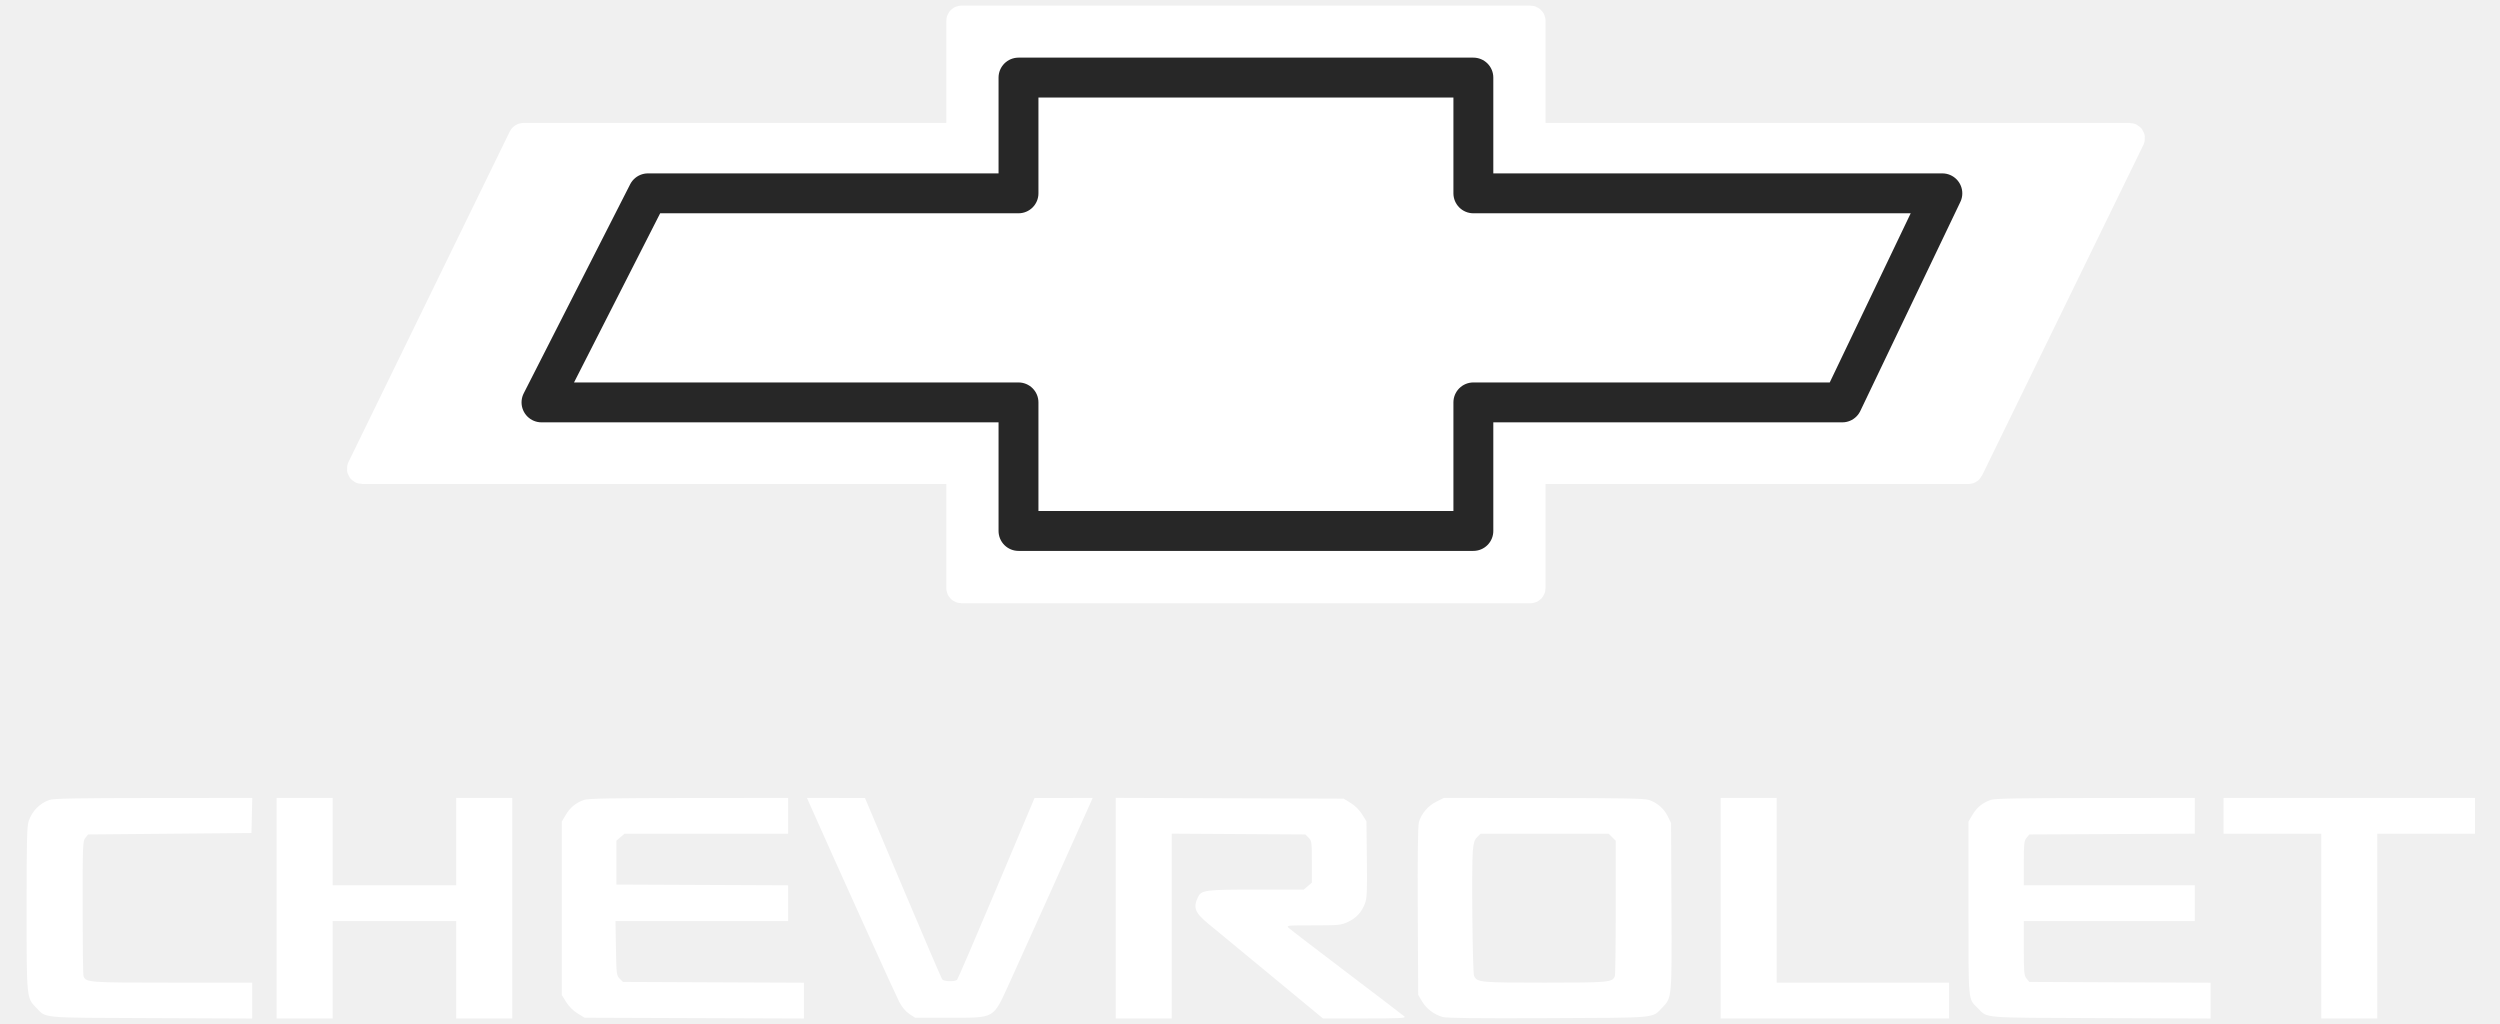
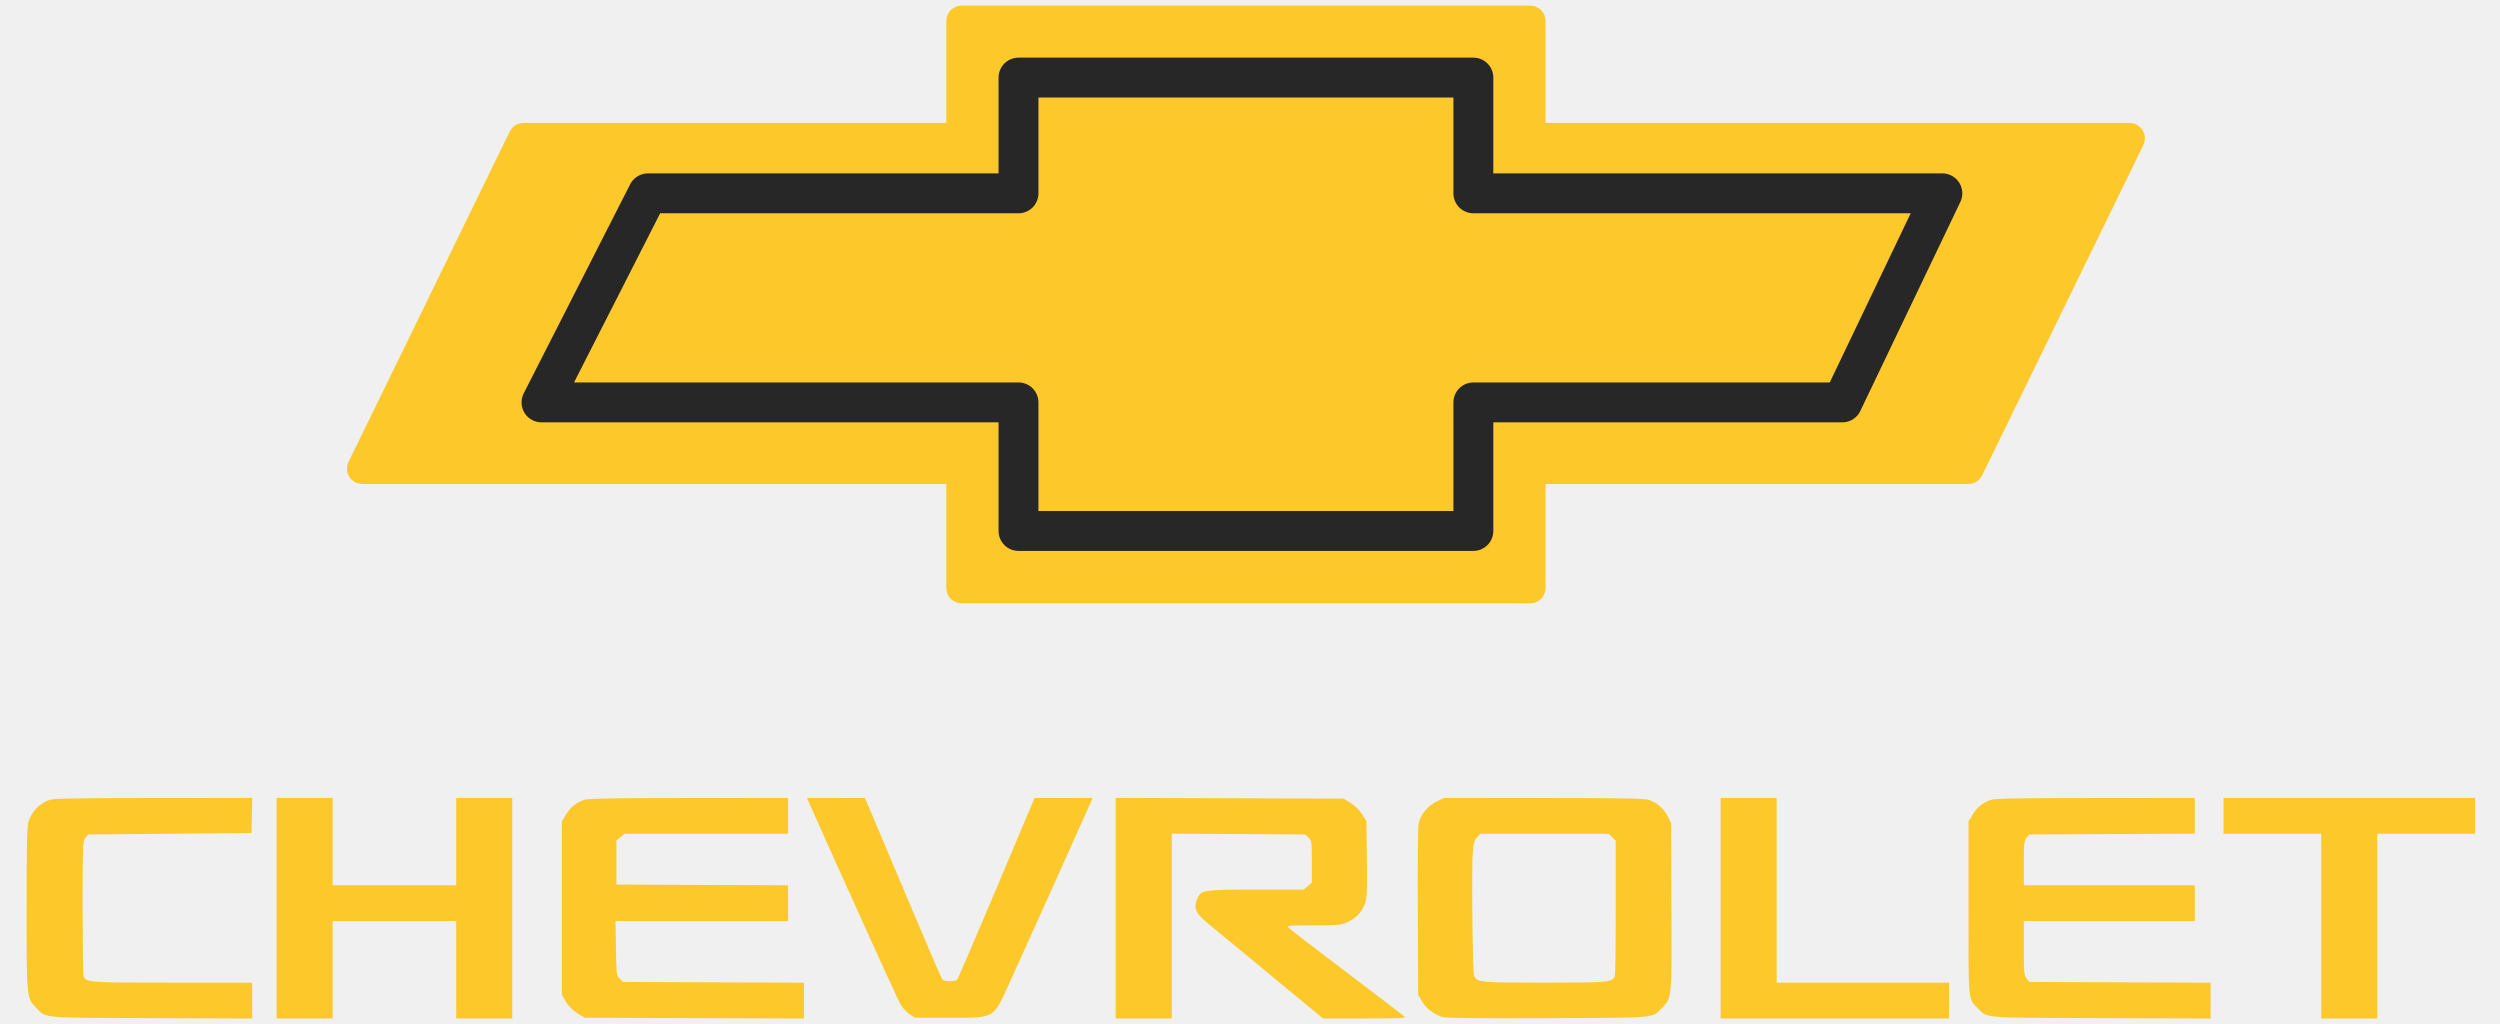
<svg xmlns="http://www.w3.org/2000/svg" width="188" height="77" viewBox="0 0 188 77" fill="none">
-   <path fill-rule="evenodd" clip-rule="evenodd" d="M3.713 60.155C2.978 60.416 2.429 60.975 2.16 61.734C2.026 62.112 2 63.178 2 68.29C2 75.078 1.996 75.033 2.714 75.77C3.508 76.585 2.911 76.53 11.373 76.563L18.964 76.593V75.244V73.895H12.962C6.625 73.895 6.465 73.883 6.281 73.406C6.244 73.31 6.214 70.988 6.214 68.245C6.214 63.497 6.224 63.247 6.42 63.005L6.627 62.751L12.768 62.697L18.91 62.643L18.94 61.324L18.971 60.005L11.539 60.01C5.715 60.014 4.022 60.045 3.713 60.155ZM20.801 68.296V76.587H22.908H25.015V72.926V69.265H29.661H34.307V72.926V76.587H36.414H38.521V68.296V60.005H36.414H34.307V63.289V66.573H29.661H25.015V63.289V60.005H22.908H20.801V68.296ZM43.911 60.154C43.305 60.369 42.871 60.727 42.546 61.277L42.249 61.782V68.305V74.827L42.576 75.355C42.779 75.681 43.104 76.005 43.432 76.207L43.961 76.533L52.208 76.563L60.455 76.592V75.246V73.9L53.651 73.871L46.847 73.841L46.601 73.596C46.365 73.361 46.353 73.267 46.319 71.308L46.284 69.265H52.775H59.267V67.92V66.575L52.811 66.547L46.355 66.519V64.868V63.216L46.658 62.957L46.961 62.697H53.114H59.267V61.351V60.005L51.784 60.01C45.953 60.014 44.216 60.045 43.911 60.154ZM60.934 60.57C62.892 64.98 67.363 74.854 67.618 75.335C67.836 75.744 68.106 76.067 68.384 76.25L68.814 76.533H71.415C74.855 76.533 74.659 76.645 75.879 73.991C76.527 72.583 81.572 61.37 81.967 60.463L82.166 60.005L79.982 60.008L77.797 60.011L74.937 66.794C73.364 70.525 72.029 73.625 71.971 73.683C71.819 73.834 70.982 73.812 70.857 73.653C70.798 73.579 69.467 70.479 67.899 66.763L65.047 60.008L62.865 60.007L60.683 60.005L60.934 60.57ZM83.902 68.294V76.587H86.009H88.116V69.639V62.691L93.138 62.721L98.159 62.751L98.405 62.996C98.639 63.229 98.651 63.321 98.651 64.809V66.377L98.348 66.636L98.045 66.896H94.475C90.631 66.896 90.342 66.934 90.087 67.466C89.711 68.249 89.86 68.638 90.846 69.449C91.276 69.803 93.396 71.554 95.558 73.34L99.487 76.587H102.631C105.274 76.587 105.75 76.564 105.617 76.442C105.53 76.362 103.586 74.878 101.298 73.144C99.01 71.41 97.043 69.901 96.925 69.79C96.717 69.592 96.755 69.588 98.762 69.587C100.685 69.586 100.846 69.57 101.357 69.333C101.987 69.041 102.392 68.605 102.644 67.948C102.796 67.551 102.817 67.072 102.789 64.624L102.757 61.764L102.43 61.237C102.228 60.911 101.902 60.587 101.574 60.385L101.045 60.059L92.474 60.029L83.902 60V68.294ZM108.009 60.289C107.373 60.604 106.873 61.2 106.697 61.849C106.626 62.115 106.597 64.48 106.617 68.535L106.647 74.811L106.937 75.303C107.264 75.856 107.841 76.295 108.484 76.477C108.793 76.564 111.055 76.589 116.426 76.566C124.799 76.53 124.21 76.584 125.006 75.768C125.731 75.023 125.726 75.076 125.693 68.126L125.664 61.889L125.41 61.375C125.13 60.809 124.639 60.38 124.016 60.159C123.693 60.044 122.091 60.014 116.096 60.01L108.58 60.005L108.009 60.289ZM129.392 68.296V76.587H137.982H146.572V75.241V73.895H140.089H133.606V66.95V60.005H131.499H129.392V68.296ZM149.693 60.154C149.087 60.369 148.653 60.727 148.328 61.277L148.03 61.782V68.296C148.03 75.51 147.989 75.076 148.741 75.825C149.498 76.58 148.873 76.53 157.998 76.563L166.237 76.592V75.246V73.9L159.42 73.871L152.603 73.841L152.397 73.587C152.21 73.357 152.19 73.141 152.19 71.299V69.265H158.619H165.048V67.919V66.573H158.619H152.19V64.916C152.19 63.445 152.214 63.231 152.397 63.005L152.603 62.751L158.826 62.721L165.048 62.692V61.348V60.005L157.566 60.01C151.734 60.014 149.997 60.045 149.693 60.154ZM167.209 61.351V62.697H170.883H174.557V69.642V76.587H176.664H178.771V69.642V62.697H182.444H186.118V61.351V60.005H176.664H167.209V61.351ZM111.083 62.951C110.88 63.152 110.813 63.367 110.756 64.001C110.655 65.103 110.735 73.151 110.849 73.388C111.084 73.876 111.283 73.895 116.155 73.895C120.998 73.895 121.258 73.871 121.437 73.406C121.474 73.31 121.504 70.98 121.504 68.229V63.225L121.239 62.961L120.974 62.697H116.155H111.337L111.083 62.951Z" fill="white" />
-   <path d="M39.233 10.328L27.102 35.188C27.055 35.284 27.125 35.396 27.232 35.396H72.017C72.097 35.396 72.162 35.461 72.162 35.541V44.221C72.162 44.301 72.227 44.365 72.307 44.365H115.082C115.161 44.365 115.226 44.301 115.226 44.221V35.541C115.226 35.461 115.291 35.396 115.371 35.396H148.025C148.08 35.396 148.131 35.364 148.155 35.315L160.287 10.455C160.334 10.359 160.264 10.247 160.157 10.247H115.371C115.291 10.247 115.226 10.182 115.226 10.102V1.567C115.226 1.487 115.161 1.422 115.082 1.422H72.307C72.227 1.422 72.162 1.487 72.162 1.567V10.102C72.162 10.182 72.097 10.247 72.017 10.247H39.363C39.308 10.247 39.258 10.278 39.233 10.328Z" fill="white" stroke="white" stroke-width="2" stroke-linejoin="round" />
-   <path d="M48.725 14.539L40.72 30.26H76.591L76.591 39.928H110.797L110.797 30.26H138.542L146.065 14.539H110.797V5.834H76.591V14.539H48.725Z" fill="white" stroke="#272727" stroke-width="3" stroke-linejoin="round" />
+   <path fill-rule="evenodd" clip-rule="evenodd" d="M3.713 60.155C2.978 60.416 2.429 60.975 2.16 61.734C2.026 62.112 2 63.178 2 68.29C2 75.078 1.996 75.033 2.714 75.77C3.508 76.585 2.911 76.53 11.373 76.563L18.964 76.593V75.244V73.895H12.962C6.625 73.895 6.465 73.883 6.281 73.406C6.244 73.31 6.214 70.988 6.214 68.245C6.214 63.497 6.224 63.247 6.42 63.005L6.627 62.751L12.768 62.697L18.91 62.643L18.94 61.324L18.971 60.005L11.539 60.01C5.715 60.014 4.022 60.045 3.713 60.155ZM20.801 68.296V76.587H22.908H25.015V72.926V69.265H29.661H34.307V72.926V76.587H36.414H38.521V68.296V60.005H36.414H34.307V63.289V66.573H29.661H25.015V63.289V60.005H22.908H20.801V68.296ZM43.911 60.154C43.305 60.369 42.871 60.727 42.546 61.277L42.249 61.782V68.305V74.827L42.576 75.355C42.779 75.681 43.104 76.005 43.432 76.207L43.961 76.533L52.208 76.563L60.455 76.592V75.246V73.9L53.651 73.871L46.847 73.841L46.601 73.596C46.365 73.361 46.353 73.267 46.319 71.308L46.284 69.265H52.775H59.267V67.92V66.575L52.811 66.547L46.355 66.519V64.868V63.216L46.658 62.957L46.961 62.697H53.114H59.267V61.351V60.005L51.784 60.01C45.953 60.014 44.216 60.045 43.911 60.154ZM60.934 60.57C62.892 64.98 67.363 74.854 67.618 75.335C67.836 75.744 68.106 76.067 68.384 76.25L68.814 76.533H71.415C74.855 76.533 74.659 76.645 75.879 73.991C76.527 72.583 81.572 61.37 81.967 60.463L82.166 60.005L79.982 60.008L77.797 60.011L74.937 66.794C73.364 70.525 72.029 73.625 71.971 73.683C71.819 73.834 70.982 73.812 70.857 73.653C70.798 73.579 69.467 70.479 67.899 66.763L65.047 60.008L62.865 60.007L60.683 60.005L60.934 60.57ZM83.902 68.294V76.587H86.009H88.116V69.639V62.691L93.138 62.721L98.159 62.751L98.405 62.996C98.639 63.229 98.651 63.321 98.651 64.809V66.377L98.348 66.636L98.045 66.896H94.475C90.631 66.896 90.342 66.934 90.087 67.466C89.711 68.249 89.86 68.638 90.846 69.449C91.276 69.803 93.396 71.554 95.558 73.34L99.487 76.587H102.631C105.274 76.587 105.75 76.564 105.617 76.442C105.53 76.362 103.586 74.878 101.298 73.144C99.01 71.41 97.043 69.901 96.925 69.79C96.717 69.592 96.755 69.588 98.762 69.587C100.685 69.586 100.846 69.57 101.357 69.333C101.987 69.041 102.392 68.605 102.644 67.948C102.796 67.551 102.817 67.072 102.789 64.624L102.757 61.764L102.43 61.237C102.228 60.911 101.902 60.587 101.574 60.385L101.045 60.059L92.474 60.029L83.902 60V68.294ZM108.009 60.289C107.373 60.604 106.873 61.2 106.697 61.849C106.626 62.115 106.597 64.48 106.617 68.535L106.647 74.811L106.937 75.303C107.264 75.856 107.841 76.295 108.484 76.477C108.793 76.564 111.055 76.589 116.426 76.566C124.799 76.53 124.21 76.584 125.006 75.768C125.731 75.023 125.726 75.076 125.693 68.126L125.664 61.889L125.41 61.375C125.13 60.809 124.639 60.38 124.016 60.159C123.693 60.044 122.091 60.014 116.096 60.01L108.58 60.005L108.009 60.289ZM129.392 68.296V76.587H137.982H146.572V75.241V73.895H140.089H133.606V66.95V60.005H131.499H129.392V68.296ZM149.693 60.154C149.087 60.369 148.653 60.727 148.328 61.277L148.03 61.782V68.296C148.03 75.51 147.989 75.076 148.741 75.825C149.498 76.58 148.873 76.53 157.998 76.563L166.237 76.592V75.246V73.9L159.42 73.871L152.603 73.841L152.397 73.587C152.21 73.357 152.19 73.141 152.19 71.299V69.265H158.619H165.048V67.919V66.573H158.619H152.19V64.916C152.19 63.445 152.214 63.231 152.397 63.005L152.603 62.751L158.826 62.721L165.048 62.692V61.348V60.005L157.566 60.01C151.734 60.014 149.997 60.045 149.693 60.154ZM167.209 61.351V62.697H170.883H174.557V69.642V76.587H176.664H178.771V69.642V62.697H182.444H186.118V61.351V60.005H176.664H167.209V61.351ZM111.083 62.951C110.88 63.152 110.813 63.367 110.756 64.001C110.655 65.103 110.735 73.151 110.849 73.388C111.084 73.876 111.283 73.895 116.155 73.895C120.998 73.895 121.258 73.871 121.437 73.406C121.474 73.31 121.504 70.98 121.504 68.229V63.225L121.239 62.961L120.974 62.697H116.155H111.337L111.083 62.951Z" fill="#fdc82a" />
+   <path d="M39.233 10.328L27.102 35.188C27.055 35.284 27.125 35.396 27.232 35.396H72.017C72.097 35.396 72.162 35.461 72.162 35.541V44.221C72.162 44.301 72.227 44.365 72.307 44.365H115.082C115.161 44.365 115.226 44.301 115.226 44.221V35.541C115.226 35.461 115.291 35.396 115.371 35.396H148.025C148.08 35.396 148.131 35.364 148.155 35.315L160.287 10.455C160.334 10.359 160.264 10.247 160.157 10.247H115.371C115.291 10.247 115.226 10.182 115.226 10.102V1.567C115.226 1.487 115.161 1.422 115.082 1.422H72.307C72.227 1.422 72.162 1.487 72.162 1.567V10.102C72.162 10.182 72.097 10.247 72.017 10.247H39.363C39.308 10.247 39.258 10.278 39.233 10.328Z" fill="#fdc82a" stroke="#fdc82a" stroke-width="2" stroke-linejoin="round" />
+   <path d="M48.725 14.539L40.72 30.26H76.591L76.591 39.928H110.797L110.797 30.26H138.542L146.065 14.539H110.797V5.834H76.591V14.539H48.725Z" fill="#fdc82a" stroke="#272727" stroke-width="3" stroke-linejoin="round" />
</svg>
